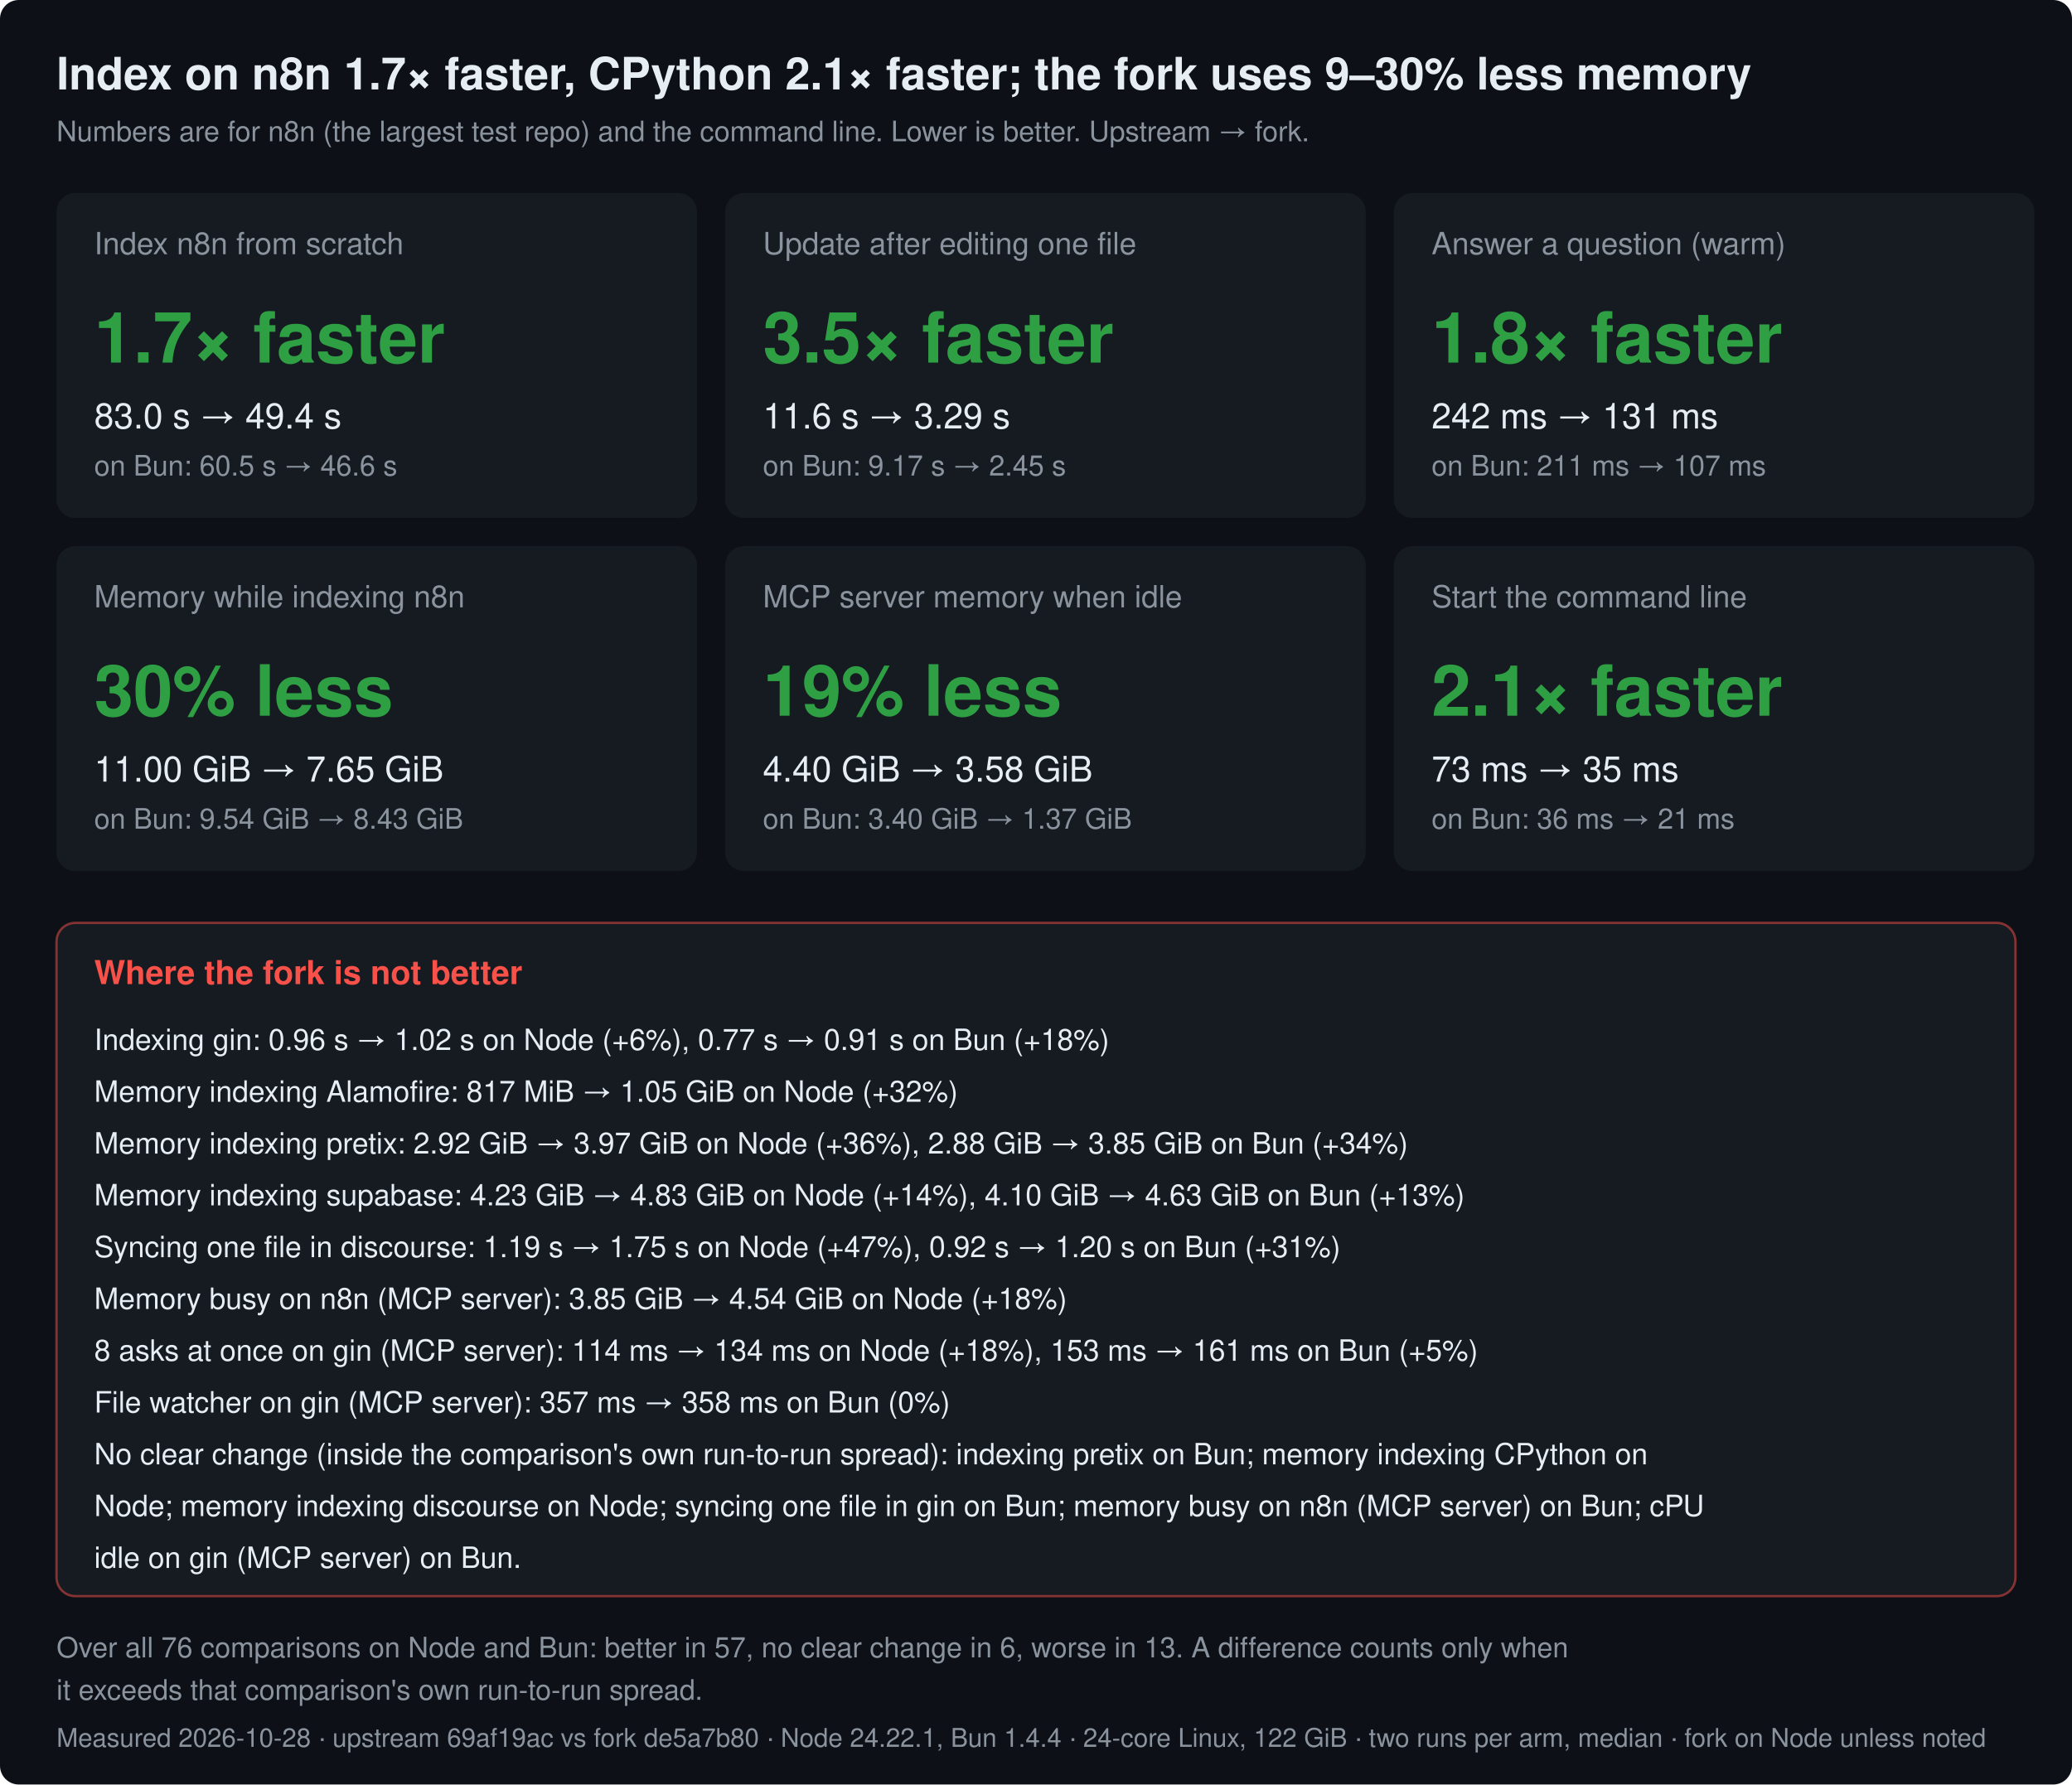
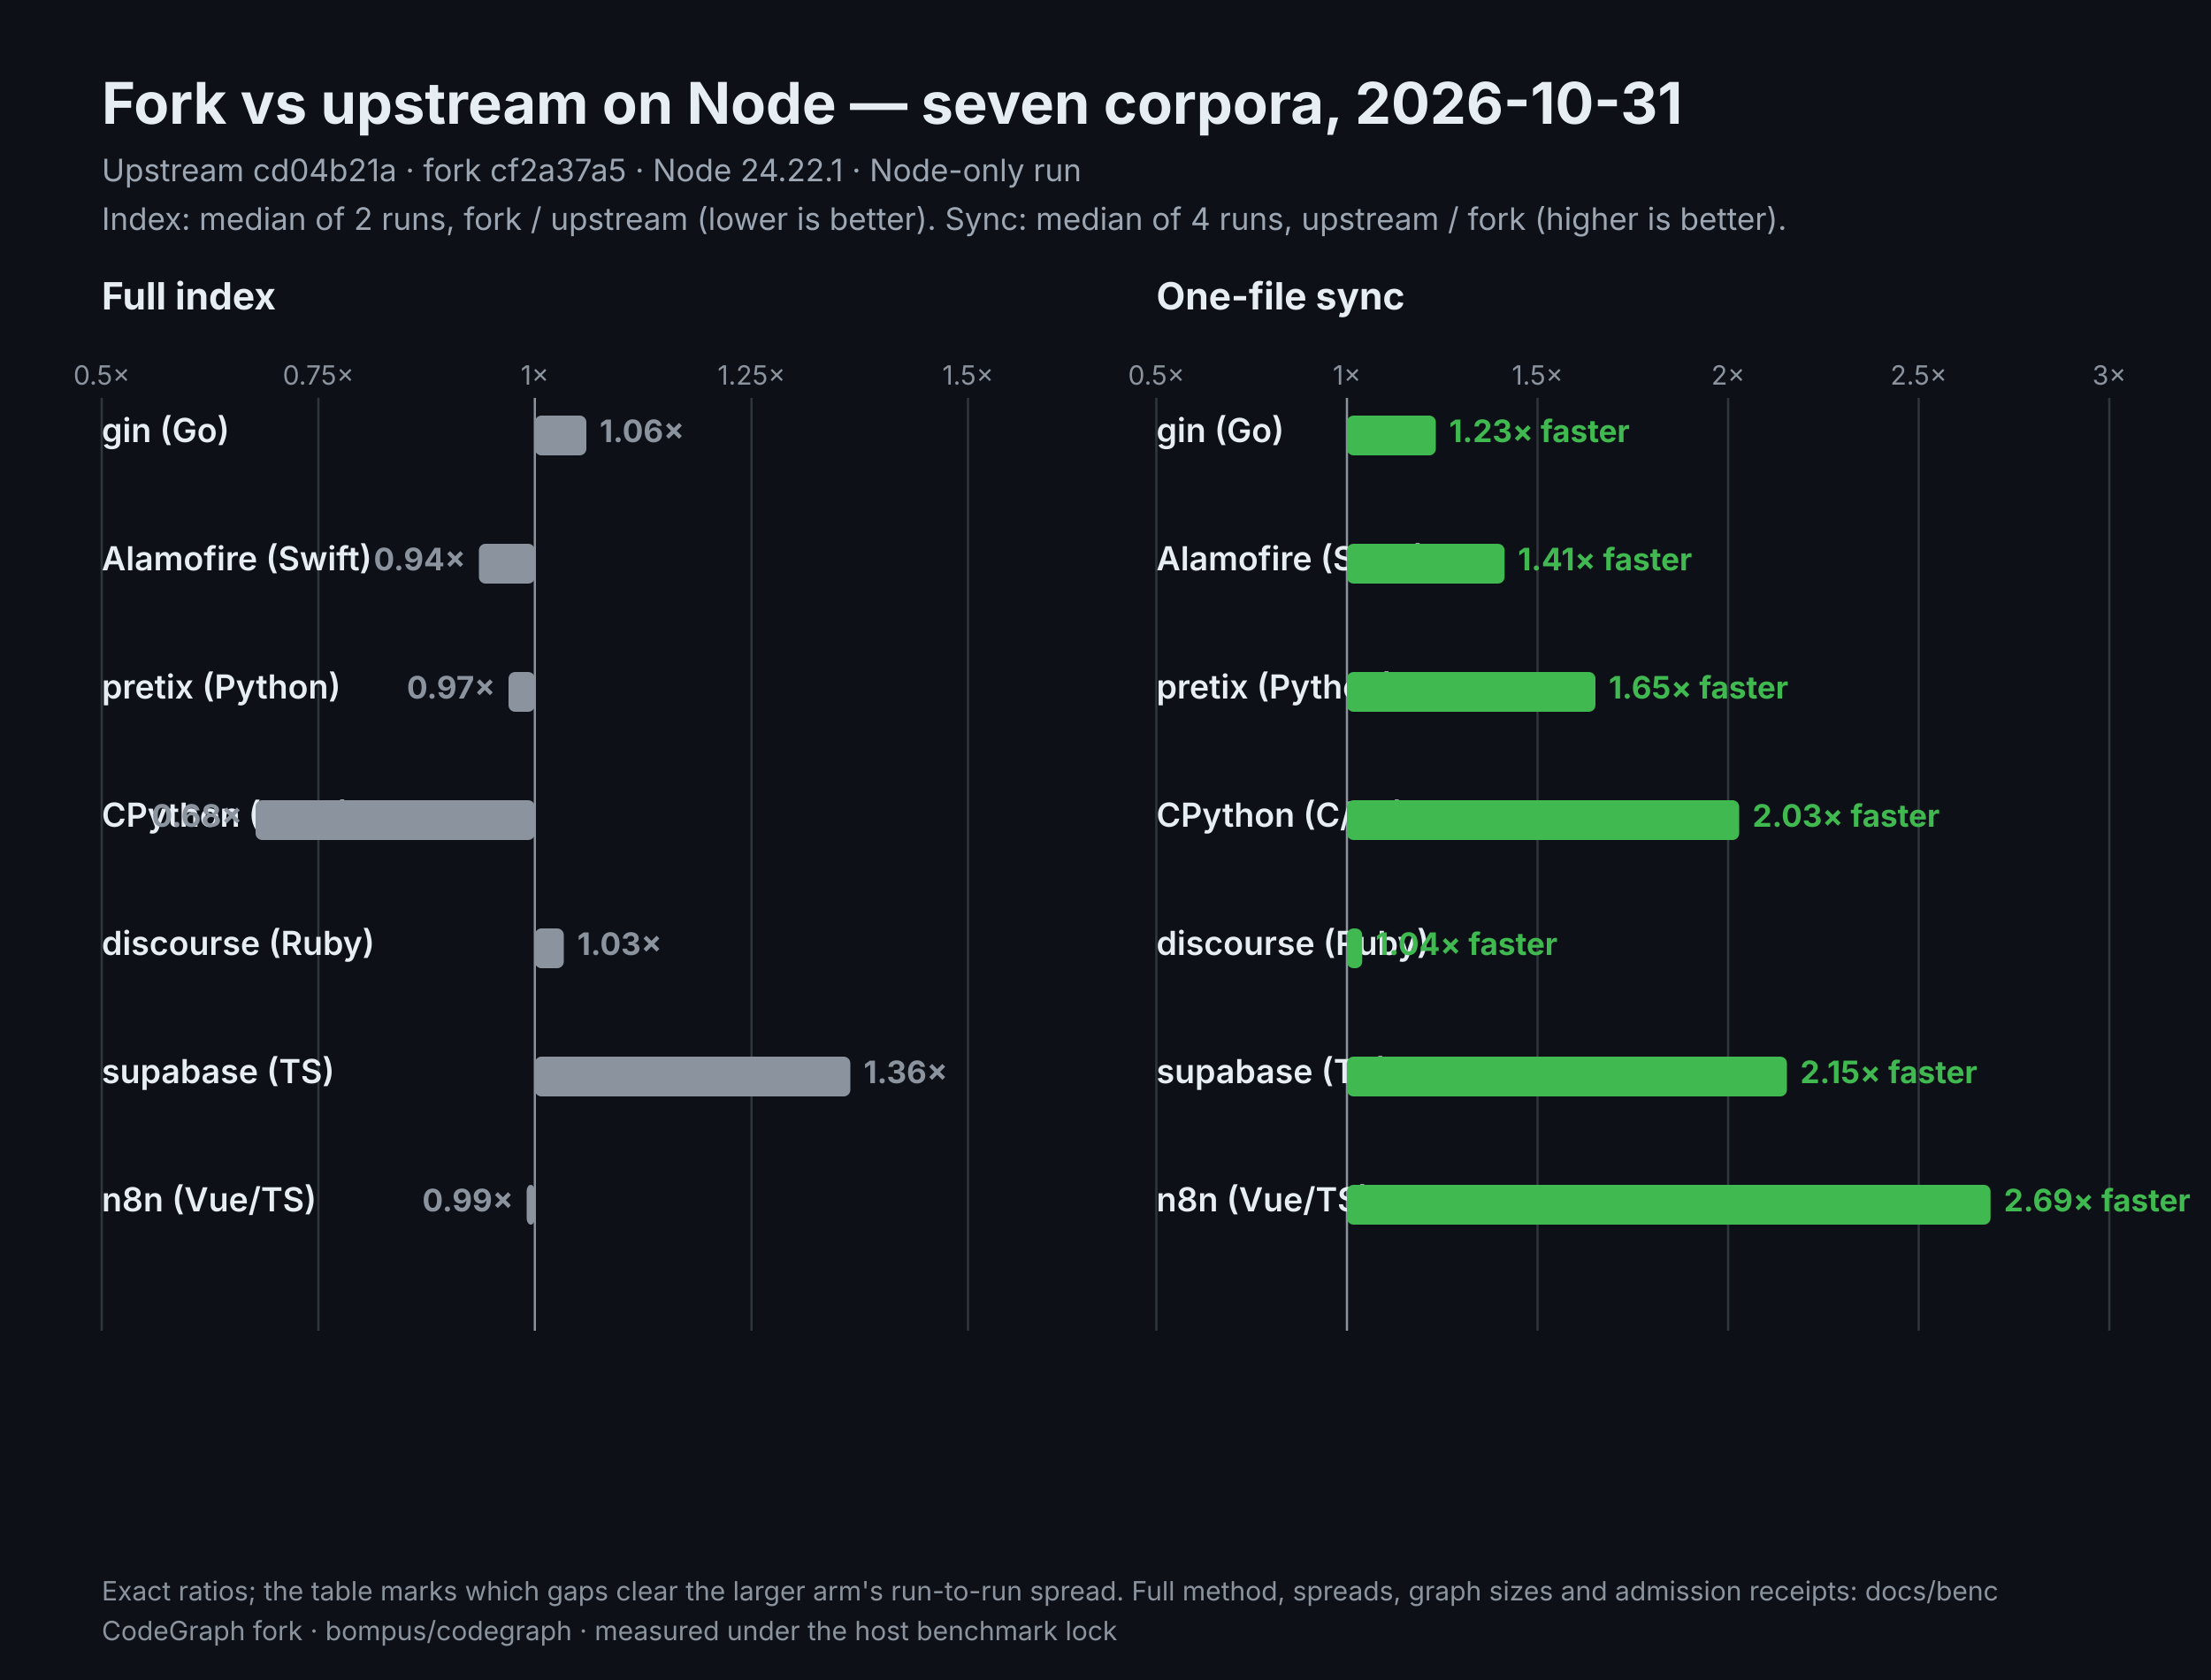
- <svg xmlns="http://www.w3.org/2000/svg" width="880" height="758" viewBox="0 0 880 758" font-family="-apple-system, BlinkMacSystemFont, 'Segoe UI', Helvetica, Arial, sans-serif" role="img" aria-labelledby="t d">
-   <rect width="880" height="758" rx="8" fill="#0d1117" />
-   <text x="24" y="38" font-size="19" font-weight="700" fill="#e6edf3" text-anchor="start">Index on n8n 1.7× faster, CPython 2.1× faster; the fork uses 9–30% less memory</text>
-   <text x="24" y="60" font-size="12" font-weight="400" fill="#8b949e" text-anchor="start">Numbers are for n8n (the largest test repo) and the command line. Lower is better. Upstream → fork.</text>
-   <rect x="24" y="82" width="272" height="138" rx="8" fill="#161b22" />
-   <text x="40" y="108" font-size="13" font-weight="400" fill="#8b949e" text-anchor="start">Index n8n from scratch</text>
-   <text x="40" y="154" font-size="30" font-weight="700" fill="#2ea043" text-anchor="start">1.7× faster</text>
-   <text x="40" y="182" font-size="15" font-weight="400" fill="#e6edf3" text-anchor="start">83.0 s → 49.4 s</text>
-   <text x="40" y="202" font-size="12" font-weight="400" fill="#8b949e" text-anchor="start">on Bun: 60.5 s → 46.6 s</text>
-   <rect x="308" y="82" width="272" height="138" rx="8" fill="#161b22" />
-   <text x="324" y="108" font-size="13" font-weight="400" fill="#8b949e" text-anchor="start">Update after editing one file</text>
-   <text x="324" y="154" font-size="30" font-weight="700" fill="#2ea043" text-anchor="start">3.5× faster</text>
-   <text x="324" y="182" font-size="15" font-weight="400" fill="#e6edf3" text-anchor="start">11.6 s → 3.29 s</text>
-   <text x="324" y="202" font-size="12" font-weight="400" fill="#8b949e" text-anchor="start">on Bun: 9.17 s → 2.45 s</text>
-   <rect x="592" y="82" width="272" height="138" rx="8" fill="#161b22" />
-   <text x="608" y="108" font-size="13" font-weight="400" fill="#8b949e" text-anchor="start">Answer a question (warm)</text>
-   <text x="608" y="154" font-size="30" font-weight="700" fill="#2ea043" text-anchor="start">1.8× faster</text>
-   <text x="608" y="182" font-size="15" font-weight="400" fill="#e6edf3" text-anchor="start">242 ms → 131 ms</text>
-   <text x="608" y="202" font-size="12" font-weight="400" fill="#8b949e" text-anchor="start">on Bun: 211 ms → 107 ms</text>
-   <rect x="24" y="232" width="272" height="138" rx="8" fill="#161b22" />
-   <text x="40" y="258" font-size="13" font-weight="400" fill="#8b949e" text-anchor="start">Memory while indexing n8n</text>
-   <text x="40" y="304" font-size="30" font-weight="700" fill="#2ea043" text-anchor="start">30% less</text>
-   <text x="40" y="332" font-size="15" font-weight="400" fill="#e6edf3" text-anchor="start">11.00 GiB → 7.65 GiB</text>
-   <text x="40" y="352" font-size="12" font-weight="400" fill="#8b949e" text-anchor="start">on Bun: 9.54 GiB → 8.43 GiB</text>
-   <rect x="308" y="232" width="272" height="138" rx="8" fill="#161b22" />
-   <text x="324" y="258" font-size="13" font-weight="400" fill="#8b949e" text-anchor="start">MCP server memory when idle</text>
-   <text x="324" y="304" font-size="30" font-weight="700" fill="#2ea043" text-anchor="start">19% less</text>
-   <text x="324" y="332" font-size="15" font-weight="400" fill="#e6edf3" text-anchor="start">4.40 GiB → 3.58 GiB</text>
-   <text x="324" y="352" font-size="12" font-weight="400" fill="#8b949e" text-anchor="start">on Bun: 3.40 GiB → 1.37 GiB</text>
-   <rect x="592" y="232" width="272" height="138" rx="8" fill="#161b22" />
-   <text x="608" y="258" font-size="13" font-weight="400" fill="#8b949e" text-anchor="start">Start the command line</text>
-   <text x="608" y="304" font-size="30" font-weight="700" fill="#2ea043" text-anchor="start">2.1× faster</text>
-   <text x="608" y="332" font-size="15" font-weight="400" fill="#e6edf3" text-anchor="start">73 ms → 35 ms</text>
-   <text x="608" y="352" font-size="12" font-weight="400" fill="#8b949e" text-anchor="start">on Bun: 36 ms → 21 ms</text>
-   <rect x="24" y="392" width="832" height="286" rx="8" fill="#161b22" stroke="#f85149" stroke-opacity=".5" />
-   <text x="40" y="418" font-size="14" font-weight="700" fill="#f85149" text-anchor="start">Where the fork is not better</text>
-   <text x="40" y="446" font-size="12.5" font-weight="400" fill="#e6edf3" text-anchor="start">Indexing gin: 0.96 s → 1.02 s on Node (+6%), 0.77 s → 0.91 s on Bun (+18%)</text>
-   <text x="40" y="468" font-size="12.5" font-weight="400" fill="#e6edf3" text-anchor="start">Memory indexing Alamofire: 817 MiB → 1.05 GiB on Node (+32%)</text>
-   <text x="40" y="490" font-size="12.5" font-weight="400" fill="#e6edf3" text-anchor="start">Memory indexing pretix: 2.92 GiB → 3.97 GiB on Node (+36%), 2.88 GiB → 3.85 GiB on Bun (+34%)</text>
-   <text x="40" y="512" font-size="12.5" font-weight="400" fill="#e6edf3" text-anchor="start">Memory indexing supabase: 4.23 GiB → 4.83 GiB on Node (+14%), 4.10 GiB → 4.63 GiB on Bun (+13%)</text>
-   <text x="40" y="534" font-size="12.5" font-weight="400" fill="#e6edf3" text-anchor="start">Syncing one file in discourse: 1.19 s → 1.75 s on Node (+47%), 0.92 s → 1.20 s on Bun (+31%)</text>
-   <text x="40" y="556" font-size="12.5" font-weight="400" fill="#e6edf3" text-anchor="start">Memory busy on n8n (MCP server): 3.85 GiB → 4.54 GiB on Node (+18%)</text>
-   <text x="40" y="578" font-size="12.5" font-weight="400" fill="#e6edf3" text-anchor="start">8 asks at once on gin (MCP server): 114 ms → 134 ms on Node (+18%), 153 ms → 161 ms on Bun (+5%)</text>
-   <text x="40" y="600" font-size="12.5" font-weight="400" fill="#e6edf3" text-anchor="start">File watcher on gin (MCP server): 357 ms → 358 ms on Bun (0%)</text>
-   <text x="40" y="622" font-size="12.5" font-weight="400" fill="#e6edf3" text-anchor="start">No clear change (inside the comparison's own run-to-run spread): indexing pretix on Bun; memory indexing CPython on</text>
-   <text x="40" y="644" font-size="12.5" font-weight="400" fill="#e6edf3" text-anchor="start">Node; memory indexing discourse on Node; syncing one file in gin on Bun; memory busy on n8n (MCP server) on Bun; cPU</text>
-   <text x="40" y="666" font-size="12.5" font-weight="400" fill="#e6edf3" text-anchor="start">idle on gin (MCP server) on Bun.</text>
-   <text x="24" y="704" font-size="12" font-weight="400" fill="#8b949e" text-anchor="start">Over all 76 comparisons on Node and Bun: better in 57, no clear change in 6, worse in 13. A difference counts only when</text>
-   <text x="24" y="722" font-size="12" font-weight="400" fill="#8b949e" text-anchor="start">it exceeds that comparison's own run-to-run spread.</text>
-   <text x="24" y="742" font-size="11" font-weight="400" fill="#8b949e" text-anchor="start">Measured 2026-10-28 · upstream 69af19ac vs fork de5a7b80 · Node 24.22.1, Bun 1.4.4 · 24-core Linux, 122 GiB · two runs per arm, median · fork on Node unless noted</text>
+ <svg xmlns="http://www.w3.org/2000/svg" width="1000" height="760" viewBox="0 0 1000 760" role="img" aria-label="Fork versus upstream on seven corpora, Node, 2026-10-31">
+   <rect width="1000" height="760" fill="#0d1117" />
+   <style>text{font-family:Inter,Segoe UI,system-ui,sans-serif;fill:#e6edf3}.title{font-size:26px;font-weight:700}.sub{font-size:14px;fill:#9da7b3}.corpus{font-size:15px;font-weight:600}.val{font-size:14px;font-weight:700}.axis{font-size:12px;fill:#8b949e}.good{fill:#3fb950}.bad{fill:#f85149}.tie{fill:#8b949e}</style>
+   <text x="46" y="56" class="title">Fork vs upstream on Node — seven corpora, 2026-10-31</text>
+   <text x="46" y="82" class="sub">Upstream cd04b21a · fork cf2a37a5 · Node 24.22.1 · Node-only run</text>
+   <text x="46" y="104" class="sub">Index: median of 2 runs, fork / upstream (lower is better). Sync: median of 4 runs, upstream / fork (higher is better).</text>
+   <text x="46" y="140" style="font-size:17px;font-weight:700">Full index</text>
+   <line x1="46.0" y1="180" x2="46.0" y2="602" stroke="#30363d" stroke-width="1" />
+   <text x="46.0" y="174" class="axis" text-anchor="middle">0.5×</text>
+   <line x1="144.0" y1="180" x2="144.0" y2="602" stroke="#30363d" stroke-width="1" />
+   <text x="144.0" y="174" class="axis" text-anchor="middle">0.75×</text>
+   <line x1="241.9" y1="180" x2="241.9" y2="602" stroke="#8b949e" stroke-width="1" />
+   <text x="241.9" y="174" class="axis" text-anchor="middle">1×</text>
+   <line x1="339.9" y1="180" x2="339.9" y2="602" stroke="#30363d" stroke-width="1" />
+   <text x="339.9" y="174" class="axis" text-anchor="middle">1.25×</text>
+   <line x1="437.8" y1="180" x2="437.8" y2="602" stroke="#30363d" stroke-width="1" />
+   <text x="437.8" y="174" class="axis" text-anchor="middle">1.5×</text>
+   <text x="46" y="200" class="corpus">gin (Go)</text>
+   <rect x="241.9" y="188" width="23.3" height="18" rx="3" class="tie" />
+   <text x="271.2" y="200" class="val tie" text-anchor="start">1.06×</text>
+   <text x="46" y="258" class="corpus">Alamofire (Swift)</text>
+   <rect x="216.6" y="246" width="25.3" height="18" rx="3" class="tie" />
+   <text x="210.6" y="258" class="val tie" text-anchor="end">0.94×</text>
+   <text x="46" y="316" class="corpus">pretix (Python)</text>
+   <rect x="230.0" y="304" width="11.9" height="18" rx="3" class="tie" />
+   <text x="224.0" y="316" class="val tie" text-anchor="end">0.97×</text>
+   <text x="46" y="374" class="corpus">CPython (C/Py)</text>
+   <rect x="115.6" y="362" width="126.3" height="18" rx="3" class="tie" />
+   <text x="109.6" y="374" class="val tie" text-anchor="end">0.68×</text>
+   <text x="46" y="432" class="corpus">discourse (Ruby)</text>
+   <rect x="241.9" y="420" width="13.1" height="18" rx="3" class="tie" />
+   <text x="261.1" y="432" class="val tie" text-anchor="start">1.03×</text>
+   <text x="46" y="490" class="corpus">supabase (TS)</text>
+   <rect x="241.9" y="478" width="142.7" height="18" rx="3" class="tie" />
+   <text x="390.6" y="490" class="val tie" text-anchor="start">1.36×</text>
+   <text x="46" y="548" class="corpus">n8n (Vue/TS)</text>
+   <rect x="238.2" y="536" width="3.7" height="18" rx="3" class="tie" />
+   <text x="232.2" y="548" class="val tie" text-anchor="end">0.99×</text>
+   <text x="523.0" y="140" style="font-size:17px;font-weight:700">One-file sync</text>
+   <line x1="523.0" y1="180" x2="523.0" y2="602" stroke="#30363d" stroke-width="1" />
+   <text x="523.0" y="174" class="axis" text-anchor="middle">0.5×</text>
+   <line x1="609.2" y1="180" x2="609.2" y2="602" stroke="#8b949e" stroke-width="1" />
+   <text x="609.2" y="174" class="axis" text-anchor="middle">1×</text>
+   <line x1="695.4" y1="180" x2="695.4" y2="602" stroke="#30363d" stroke-width="1" />
+   <text x="695.4" y="174" class="axis" text-anchor="middle">1.5×</text>
+   <line x1="781.6" y1="180" x2="781.6" y2="602" stroke="#30363d" stroke-width="1" />
+   <text x="781.6" y="174" class="axis" text-anchor="middle">2×</text>
+   <line x1="867.8" y1="180" x2="867.8" y2="602" stroke="#30363d" stroke-width="1" />
+   <text x="867.8" y="174" class="axis" text-anchor="middle">2.5×</text>
+   <line x1="954.0" y1="180" x2="954.0" y2="602" stroke="#30363d" stroke-width="1" />
+   <text x="954.0" y="174" class="axis" text-anchor="middle">3×</text>
+   <text x="523.0" y="200" class="corpus">gin (Go)</text>
+   <rect x="609.2" y="188" width="40.2" height="18" rx="3" class="good" />
+   <text x="655.4" y="200" class="val good">1.23× faster</text>
+   <text x="523.0" y="258" class="corpus">Alamofire (Swift)</text>
+   <rect x="609.2" y="246" width="71.3" height="18" rx="3" class="good" />
+   <text x="686.5" y="258" class="val good">1.41× faster</text>
+   <text x="523.0" y="316" class="corpus">pretix (Python)</text>
+   <rect x="609.2" y="304" width="112.4" height="18" rx="3" class="good" />
+   <text x="727.6" y="316" class="val good">1.65× faster</text>
+   <text x="523.0" y="374" class="corpus">CPython (C/Py)</text>
+   <rect x="609.2" y="362" width="177.4" height="18" rx="3" class="good" />
+   <text x="792.6" y="374" class="val good">2.03× faster</text>
+   <text x="523.0" y="432" class="corpus">discourse (Ruby)</text>
+   <rect x="609.2" y="420" width="6.9" height="18" rx="3" class="good" />
+   <text x="622.1" y="432" class="val good">1.04× faster</text>
+   <text x="523.0" y="490" class="corpus">supabase (TS)</text>
+   <rect x="609.2" y="478" width="199.0" height="18" rx="3" class="good" />
+   <text x="814.2" y="490" class="val good">2.15× faster</text>
+   <text x="523.0" y="548" class="corpus">n8n (Vue/TS)</text>
+   <rect x="609.2" y="536" width="291.1" height="18" rx="3" class="good" />
+   <text x="906.3" y="548" class="val good">2.69× faster</text>
+   <text x="46" y="724" class="axis">Exact ratios; the table marks which gaps clear the larger arm's run-to-run spread. Full method, spreads, graph sizes and admission receipts: docs/benc</text>
+   <text x="46" y="742" class="axis">CodeGraph fork · bompus/codegraph · measured under the host benchmark lock</text>
</svg>
